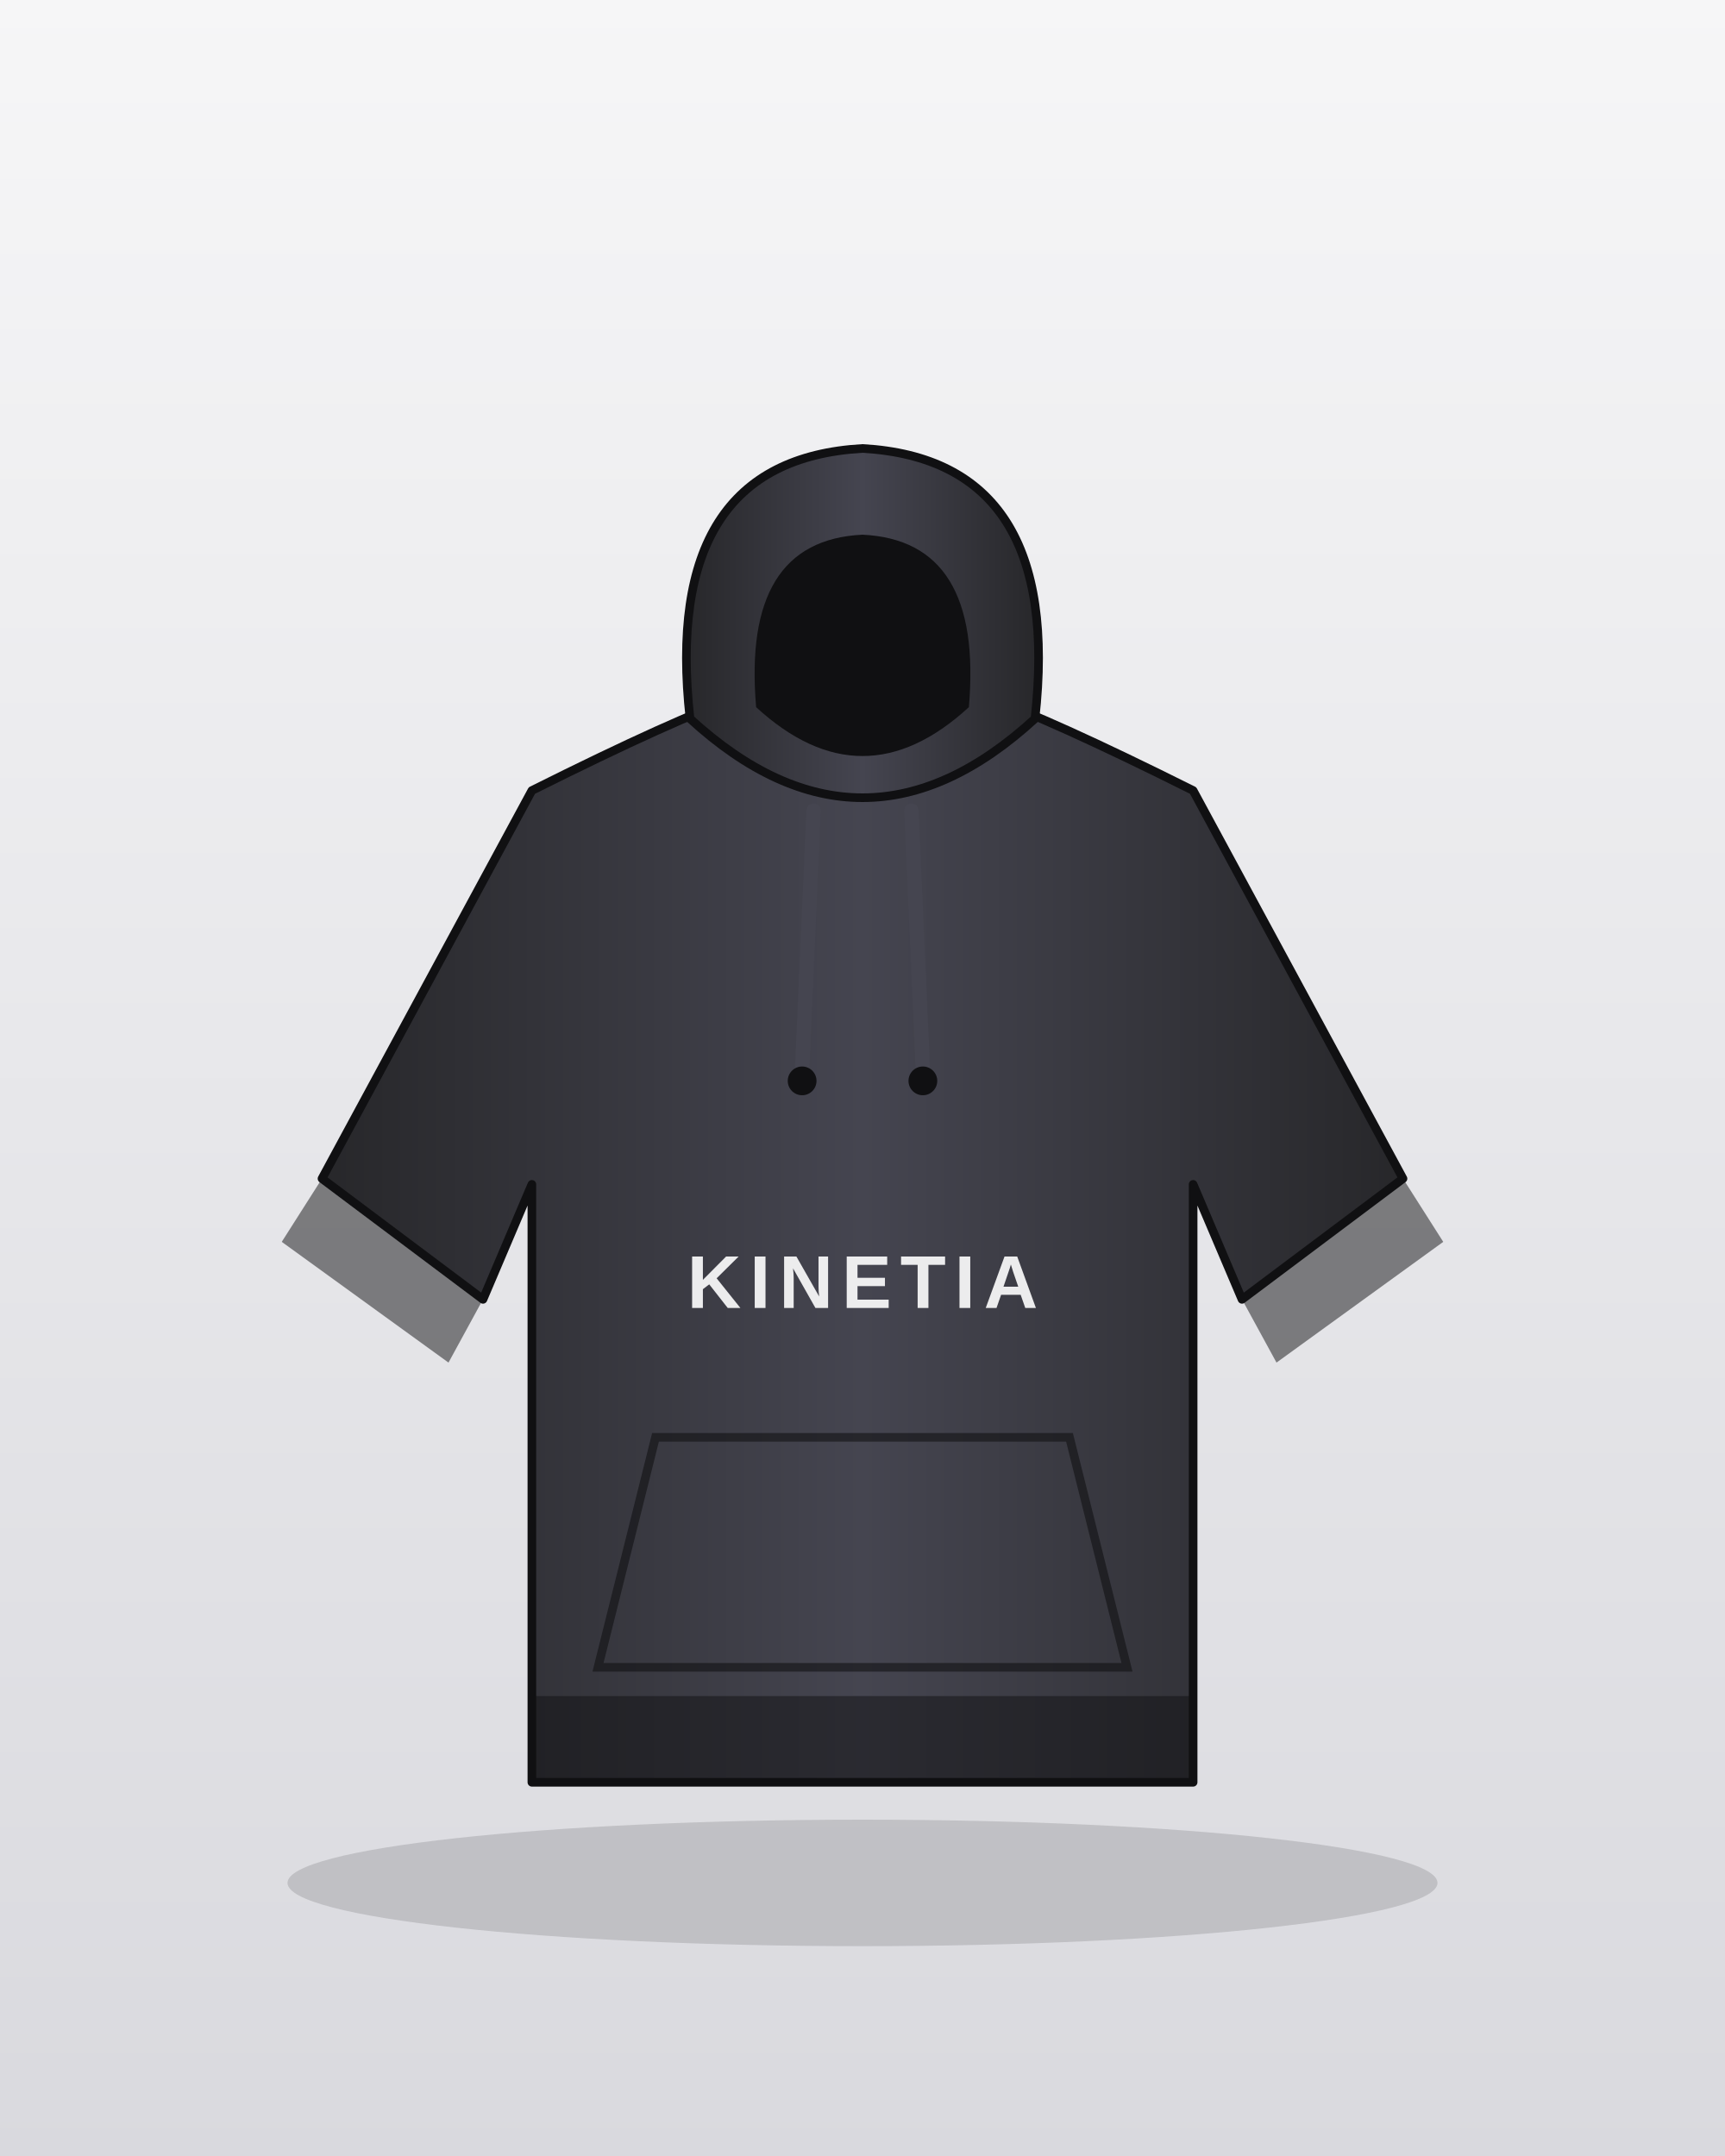
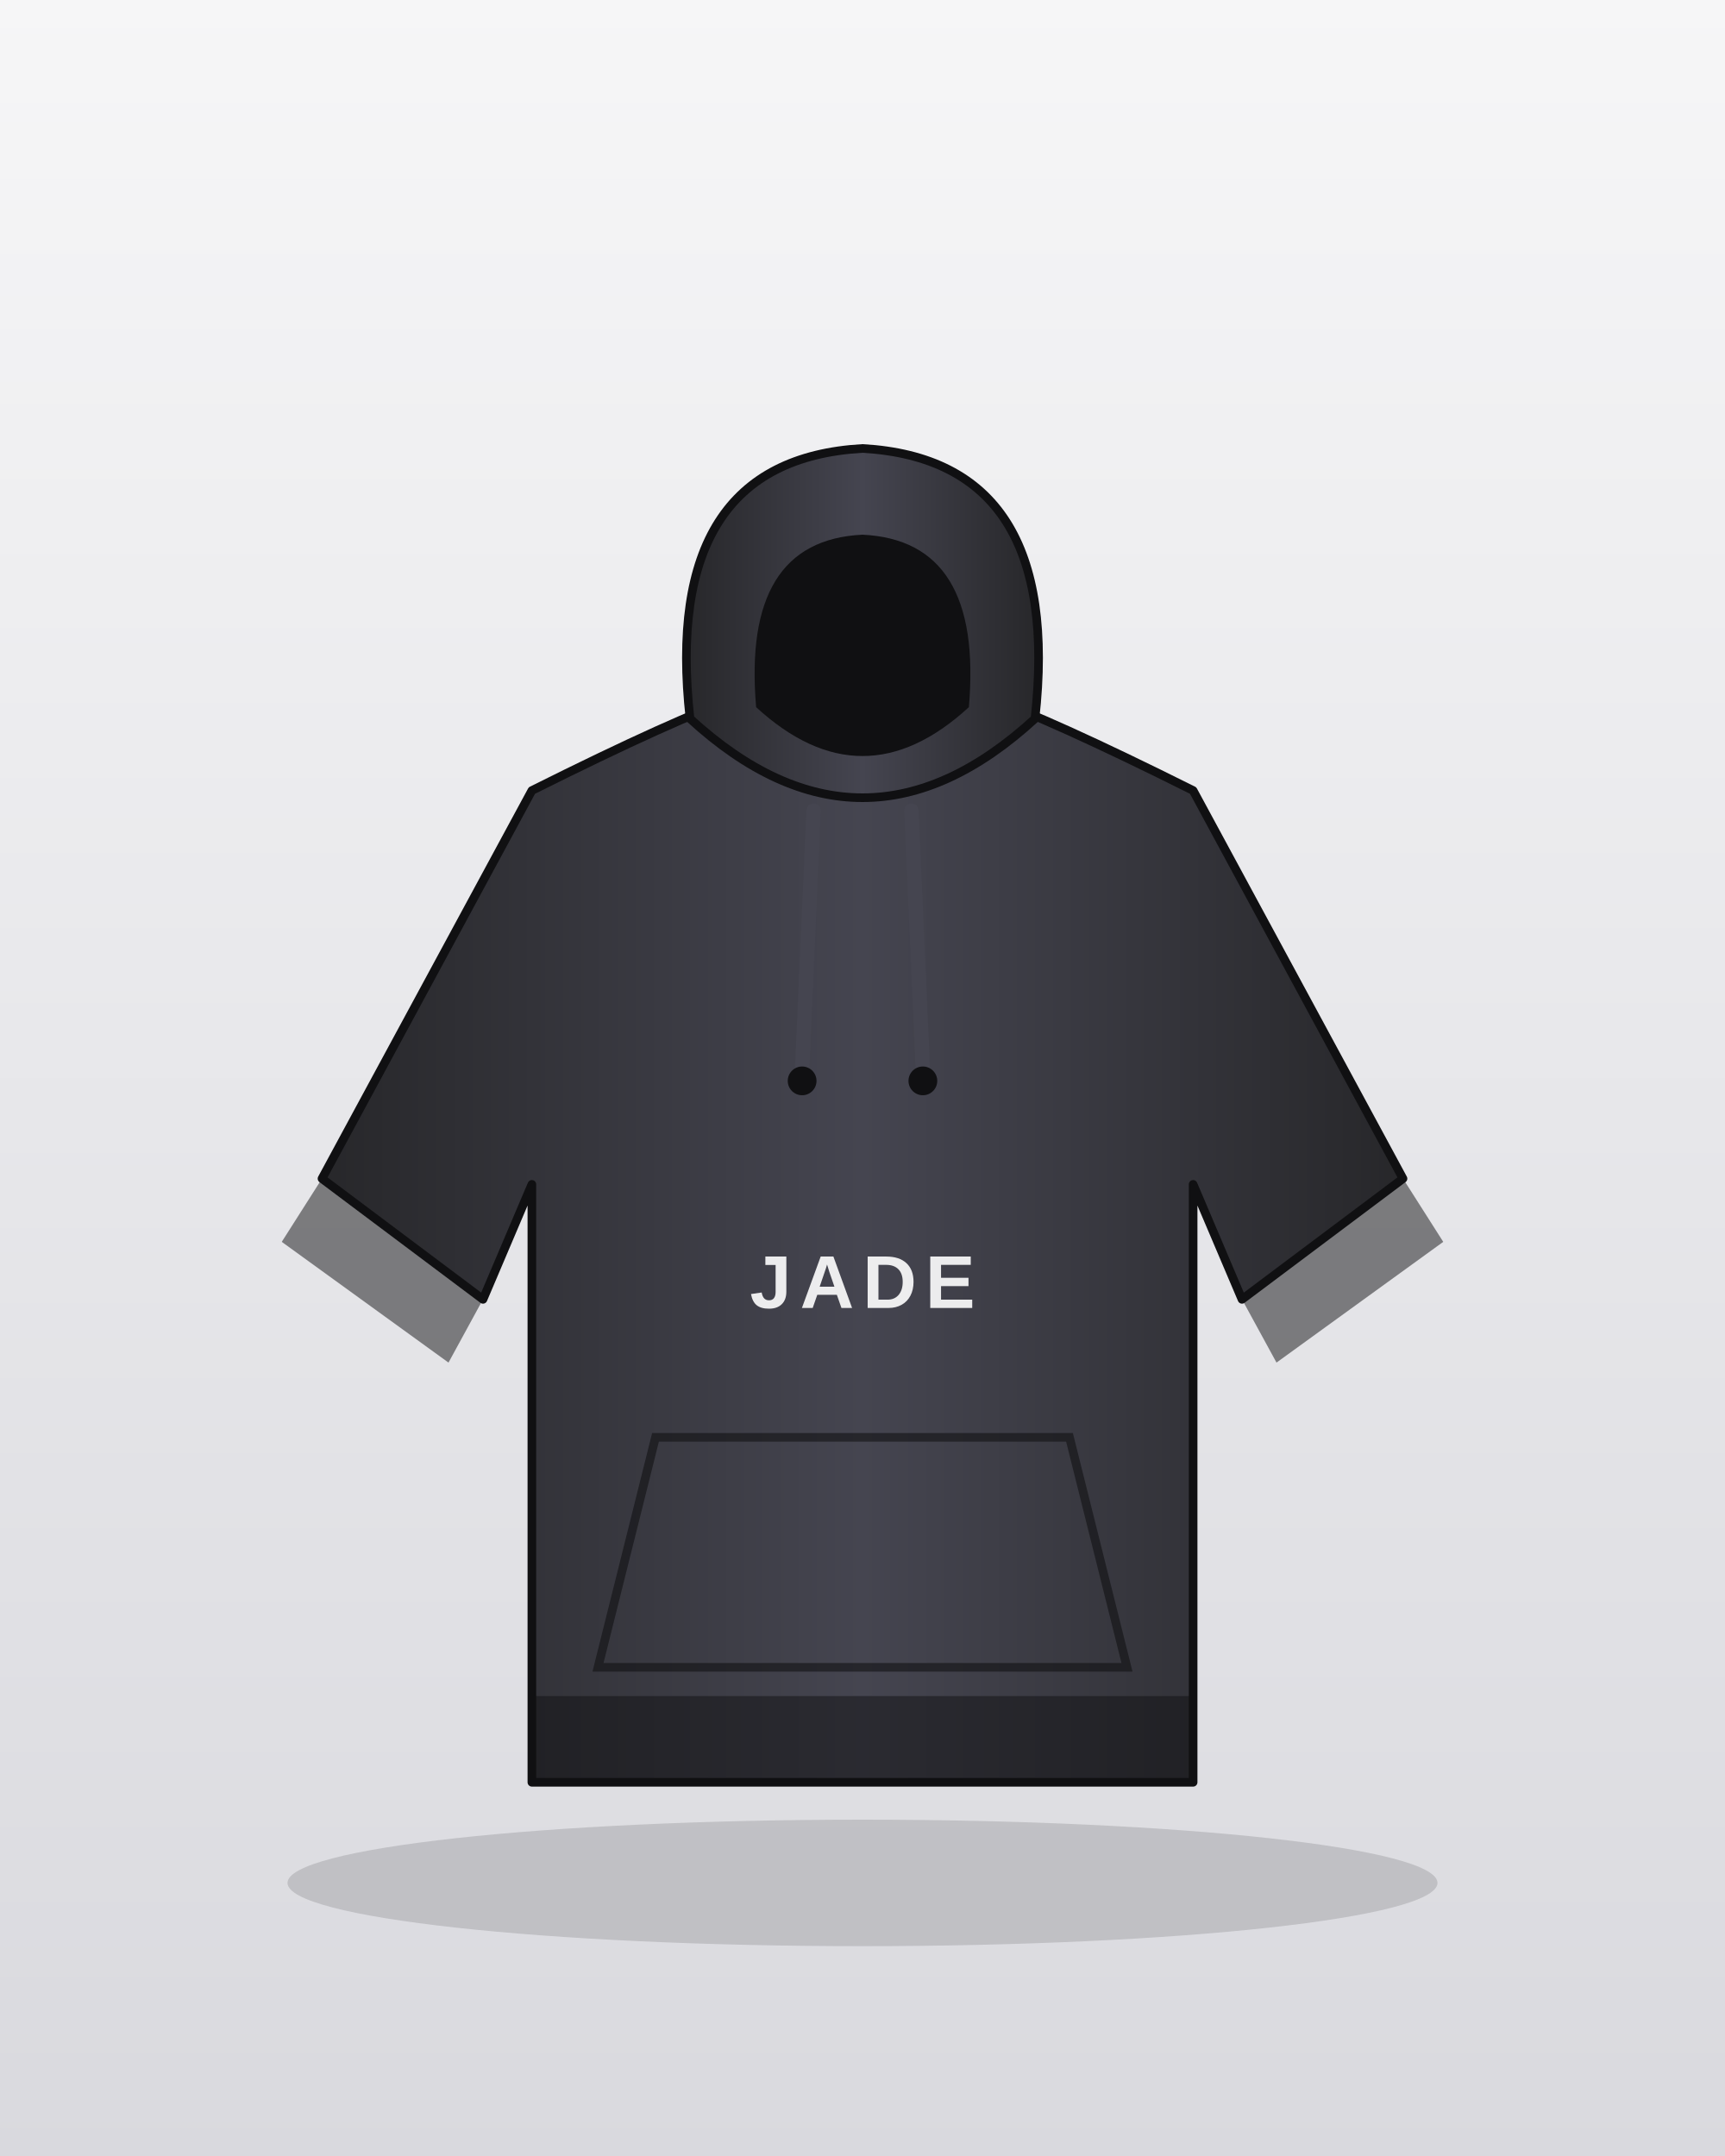
<svg xmlns="http://www.w3.org/2000/svg" viewBox="0 0 600 750" role="img" aria-label="Heavyweight Hoodie - Black">
  <defs>
    <linearGradient id="bg" x1="0" y1="0" x2="0" y2="1">
      <stop offset="0" stop-color="#F6F6F7" />
      <stop offset="1" stop-color="#D9D9DE" />
    </linearGradient>
    <linearGradient id="g" x1="0" y1="0" x2="1" y2="0">
      <stop offset="0" stop-color="#27272A" />
      <stop offset=".5" stop-color="#454550" />
      <stop offset="1" stop-color="#27272A" />
    </linearGradient>
    <pattern id="mesh" width="9" height="9" patternUnits="userSpaceOnUse">
      <circle cx="2" cy="2" r="1.4" fill="#fff" opacity=".38" />
    </pattern>
  </defs>
  <rect width="600" height="750" fill="url(#bg)" />
  <ellipse cx="300" cy="655" rx="200" ry="22" fill="#000" opacity=".13" />
  <g transform="translate(0,60)">
    <path d="M185 215 Q235 190 258 182 Q300 225 342 182 Q365 190 415 215 L488 350 L432 392 L415 352 L415 560 L185 560 L185 352 L168 392 L112 350 Z" fill="url(#g)" stroke="#101012" stroke-width="3" stroke-linejoin="round" />
    <path d="M240 190 Q230 100 300 96 Q370 100 360 190 Q300 245 240 190 Z" fill="url(#g)" stroke="#101012" stroke-width="3" />
    <path d="M263 186 Q258 128 300 126 Q342 128 337 186 Q300 220 263 186 Z" fill="#101012" />
    <rect x="185" y="530" width="230" height="30" fill="#101012" opacity=".5" />
    <path d="M112 350 L168 392 L156 414 L98 372 Z" fill="#101012" opacity=".5" />
    <path d="M488 350 L432 392 L444 414 L502 372 Z" fill="#101012" opacity=".5" />
    <path d="M228 440 L372 440 L392 520 L208 520 Z" fill="none" stroke="#101012" stroke-width="3" opacity=".6" />
    <path d="M283 222 L279 312 M317 222 L321 312" stroke="#454550" stroke-width="5" stroke-linecap="round" />
    <circle cx="279" cy="316" r="5" fill="#101012" />
    <circle cx="321" cy="316" r="5" fill="#101012" />
-     <text x="300" y="395" text-anchor="middle" font-size="26" font-family="Arial, Helvetica, sans-serif" font-weight="800" letter-spacing="3" fill="#fff" opacity=".9">KINETIA</text>
+     <text x="300" y="395" text-anchor="middle" font-size="26" font-family="Arial, Helvetica, sans-serif" font-weight="800" letter-spacing="3" fill="#fff" opacity=".9">JADE</text>
  </g>
</svg>
